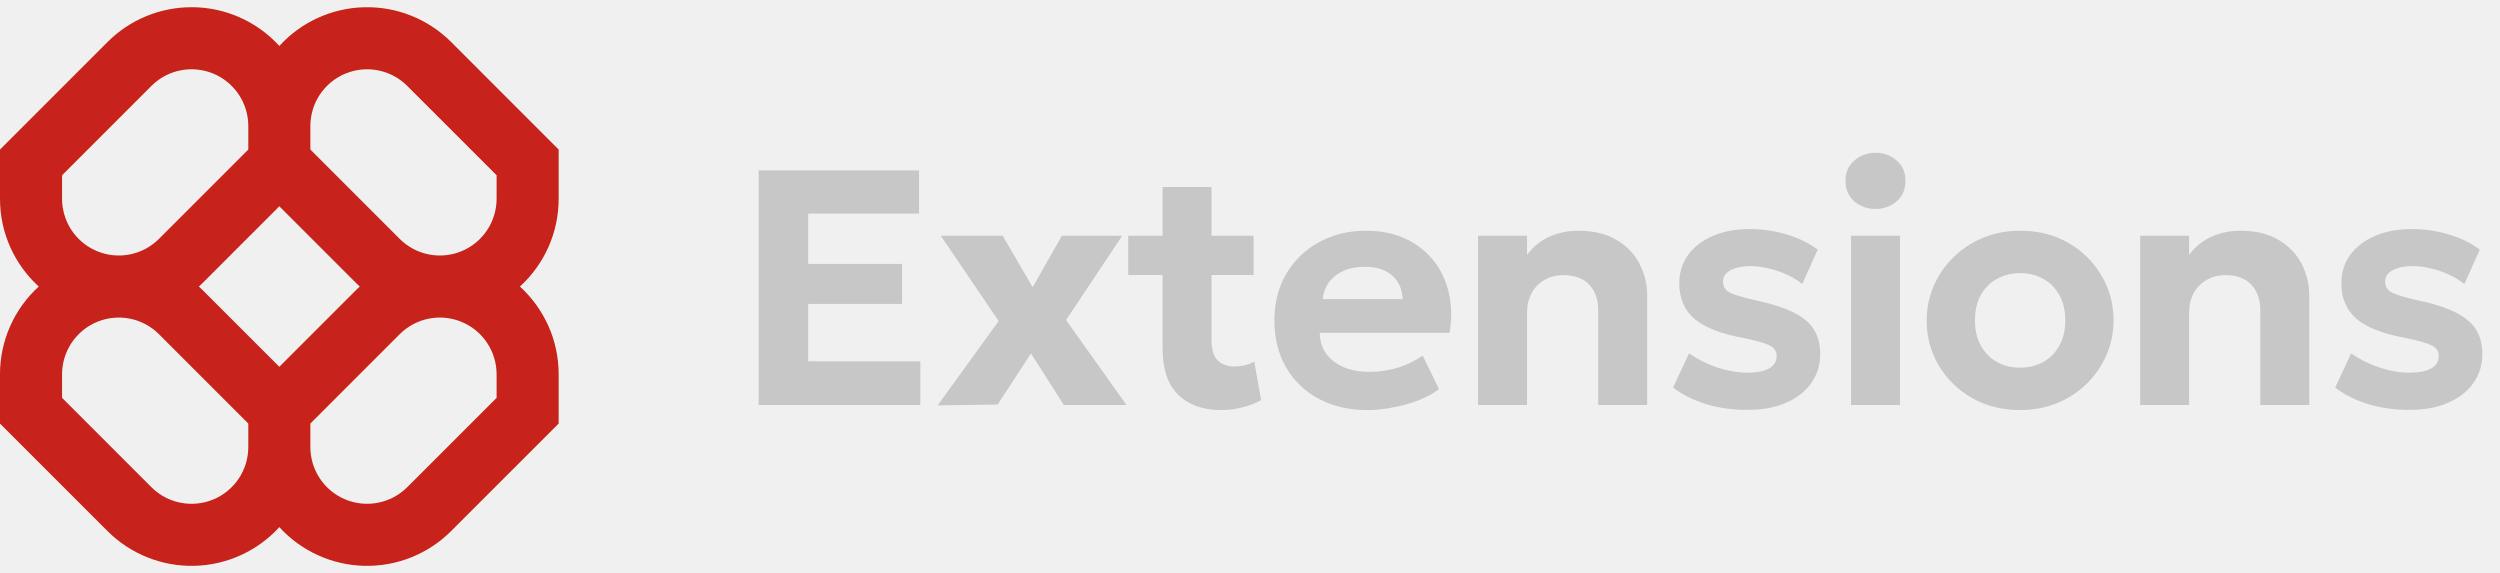
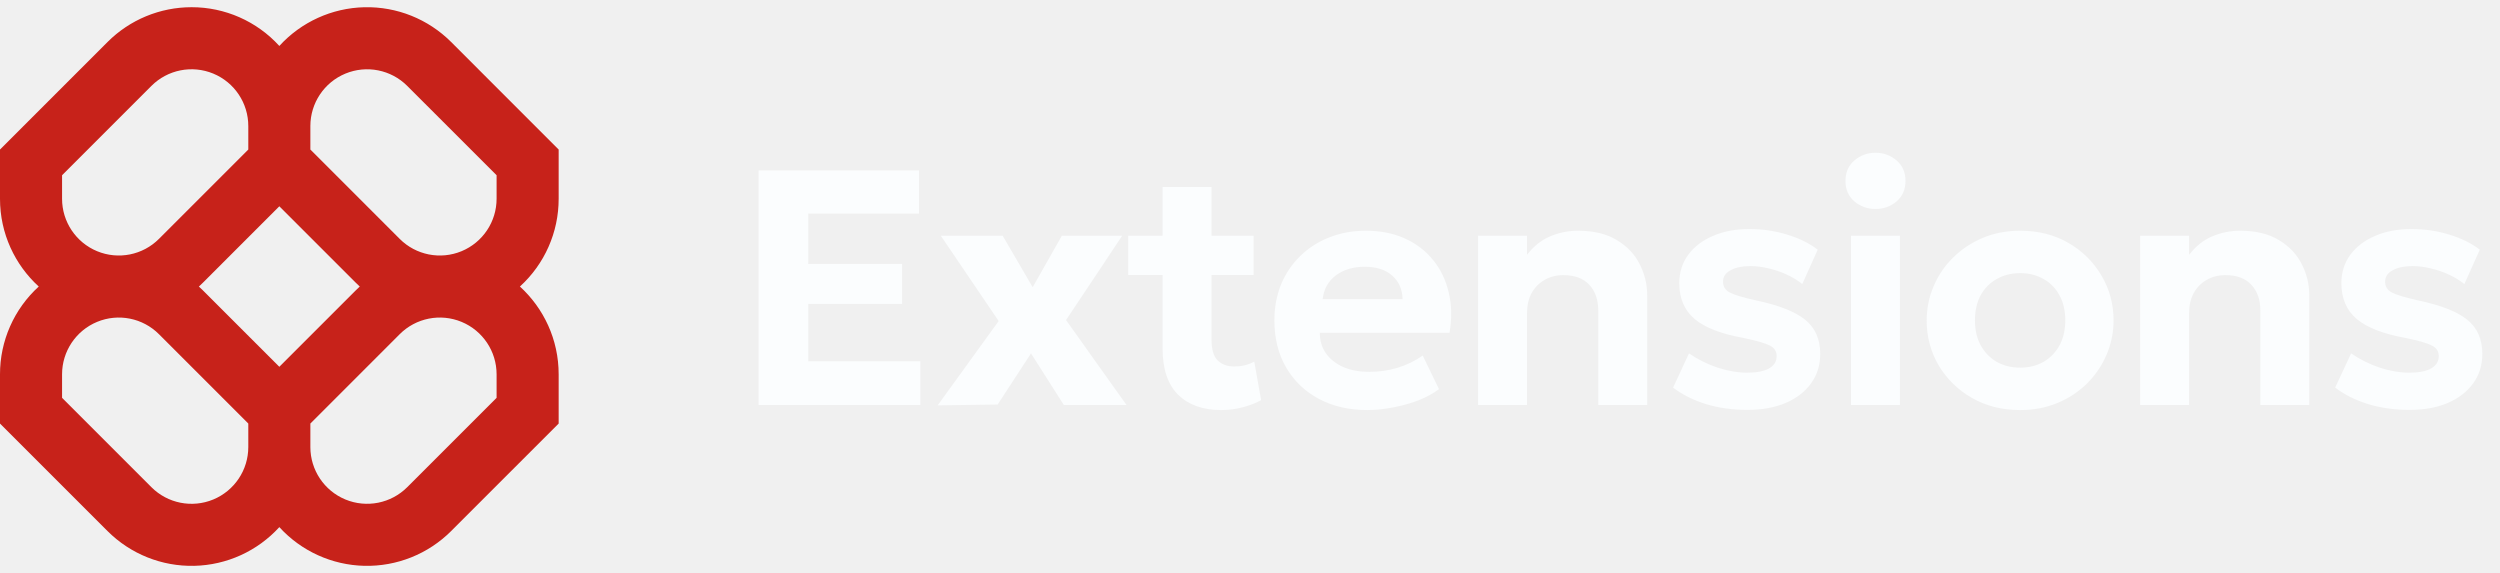
<svg xmlns="http://www.w3.org/2000/svg" width="179" height="41" fill="none" viewBox="0 0 179 41">
  <g clip-path="url(#a)">
-     <path fill="#C7231A" fill-rule="evenodd" d="M13.715.516c-2.257 0-4.42.896-6.016 2.492L0 10.707v3.524c0 2.49 1.07 4.73 2.774 6.285A8.485 8.485 0 0 0 0 26.802v3.524l7.699 7.698A8.507 8.507 0 0 0 20 37.742a8.508 8.508 0 0 0 12.301.282L40 30.326v-3.524c0-2.49-1.07-4.73-2.774-6.286A8.485 8.485 0 0 0 40 14.231v-3.524l-7.699-7.7A8.508 8.508 0 0 0 20 3.29 8.485 8.485 0 0 0 13.715.516Zm12.044 20a8.528 8.528 0 0 1-.282-.27L20 14.77l-5.477 5.477a8.528 8.528 0 0 1-.282.27c.096.087.19.177.282.269L20 26.262l5.477-5.476c.092-.093.186-.182.282-.27Zm-3.537 9.81v1.682a4.063 4.063 0 0 0 6.936 2.874l6.398-6.397v-1.683a4.063 4.063 0 0 0-6.937-2.874l-6.397 6.398Zm-4.444 0-6.397-6.398a4.063 4.063 0 0 0-6.937 2.873v1.684l6.397 6.397a4.063 4.063 0 0 0 6.937-2.873v-1.683Zm0-21.302v1.683l-6.397 6.397a4.063 4.063 0 0 1-6.937-2.873v-1.683l6.397-6.397a4.063 4.063 0 0 1 6.937 2.873Zm10.841 8.08-6.397-6.397V9.024a4.063 4.063 0 0 1 6.936-2.873l6.398 6.397v1.683a4.063 4.063 0 0 1-6.937 2.873Z" clip-rule="evenodd" />
+     <path fill="hsl(3, 77%, 44%)" fill-rule="evenodd" d="M13.715.516c-2.257 0-4.42.896-6.016 2.492L0 10.707v3.524c0 2.49 1.07 4.73 2.774 6.285A8.485 8.485 0 0 0 0 26.802v3.524l7.699 7.698A8.507 8.507 0 0 0 20 37.742a8.508 8.508 0 0 0 12.301.282L40 30.326v-3.524c0-2.49-1.07-4.73-2.774-6.286A8.485 8.485 0 0 0 40 14.231v-3.524l-7.699-7.7A8.508 8.508 0 0 0 20 3.29 8.485 8.485 0 0 0 13.715.516Zm12.044 20a8.528 8.528 0 0 1-.282-.27L20 14.77l-5.477 5.477a8.528 8.528 0 0 1-.282.27c.096.087.19.177.282.269L20 26.262l5.477-5.476c.092-.093.186-.182.282-.27Zm-3.537 9.81v1.682a4.063 4.063 0 0 0 6.936 2.874l6.398-6.397v-1.683a4.063 4.063 0 0 0-6.937-2.874l-6.397 6.398Zm-4.444 0-6.397-6.398a4.063 4.063 0 0 0-6.937 2.873v1.684l6.397 6.397a4.063 4.063 0 0 0 6.937-2.873v-1.683Zm0-21.302v1.683l-6.397 6.397a4.063 4.063 0 0 1-6.937-2.873v-1.683l6.397-6.397a4.063 4.063 0 0 1 6.937 2.873Zm10.841 8.08-6.397-6.397V9.024a4.063 4.063 0 0 1 6.936-2.873l6.398 6.397v1.683a4.063 4.063 0 0 1-6.937 2.873Z" clip-rule="evenodd" />
  </g>
-   <path fill="hsl(0, 0%, 78%)" d="M54.318 29V12.2h11.484v3.096H57.87v3.6h6.72v2.868h-6.72v4.104h8.028V29h-11.58Zm12.818.024 4.368-6.036-4.14-6.108h4.428l2.148 3.684 2.088-3.684h4.32l-4.02 6.036L80.66 29h-4.488l-2.352-3.696-2.388 3.66-4.296.06Zm20.293.336c-1.296 0-2.32-.364-3.072-1.092-.744-.736-1.116-1.844-1.116-3.324V13.388h3.504v3.492h3.012v2.808h-3.012v4.62c0 .712.148 1.212.444 1.5.296.288.692.432 1.188.432.256 0 .504-.028.744-.084.248-.064.476-.152.684-.264l.492 2.76c-.36.2-.792.368-1.296.504a5.92 5.92 0 0 1-1.572.204Zm-6.648-9.672V16.88h2.808v2.808H80.78Zm17.126 9.672c-1.32 0-2.48-.268-3.48-.804a5.853 5.853 0 0 1-2.34-2.244c-.56-.96-.84-2.084-.84-3.372 0-.936.16-1.796.48-2.58a6.052 6.052 0 0 1 1.368-2.028A6.203 6.203 0 0 1 95.171 17c.8-.32 1.676-.48 2.628-.48 1.048 0 1.976.184 2.784.552a5.43 5.43 0 0 1 2.028 1.548c.536.656.908 1.428 1.116 2.316.216.888.236 1.852.06 2.892h-9.288c0 .56.144 1.048.432 1.464.296.416.708.744 1.236.984.536.232 1.16.348 1.872.348.704 0 1.376-.096 2.016-.288a6.426 6.426 0 0 0 1.812-.876l1.164 2.4c-.384.296-.864.56-1.44.792-.576.224-1.188.396-1.836.516a9.422 9.422 0 0 1-1.848.192Zm-3.204-7.944h5.724c-.024-.712-.276-1.276-.756-1.692-.472-.416-1.124-.624-1.956-.624-.832 0-1.524.208-2.076.624-.544.416-.856.98-.936 1.692ZM105.83 29V16.88h3.504v1.368c.464-.608 1.012-1.048 1.644-1.32a5.072 5.072 0 0 1 2.004-.408c1.128 0 2.056.224 2.784.672.736.44 1.28 1.012 1.632 1.716.36.704.54 1.444.54 2.22V29h-3.504v-6.78c0-.768-.216-1.38-.648-1.836-.424-.456-1.04-.684-1.848-.684-.512 0-.964.116-1.356.348-.392.224-.7.54-.924.948-.216.408-.324.88-.324 1.416V29h-3.504Zm19.29.348c-1.08 0-2.076-.14-2.988-.42-.912-.288-1.692-.68-2.34-1.176l1.14-2.448a8.333 8.333 0 0 0 2.052 1.02c.736.24 1.444.36 2.124.36.672 0 1.188-.1 1.548-.3.368-.208.552-.504.552-.888 0-.344-.164-.596-.492-.756-.32-.168-.944-.348-1.872-.54-1.6-.288-2.768-.74-3.504-1.356-.736-.624-1.104-1.48-1.104-2.568 0-.768.212-1.444.636-2.028.432-.584 1.024-1.036 1.776-1.356.752-.328 1.616-.492 2.592-.492.96 0 1.864.132 2.712.396.856.256 1.588.616 2.196 1.08l-1.104 2.46a5.34 5.34 0 0 0-1.104-.672 6.35 6.35 0 0 0-1.296-.444 5.43 5.43 0 0 0-1.32-.168c-.584 0-1.056.1-1.416.3-.36.192-.54.464-.54.816 0 .352.164.612.492.78.328.168.94.352 1.836.552 1.672.352 2.86.82 3.564 1.404.712.576 1.068 1.388 1.068 2.436 0 .808-.22 1.512-.66 2.112-.432.6-1.04 1.068-1.824 1.404-.776.328-1.684.492-2.724.492Zm7.413-.348V16.88h3.504V29h-3.504Zm1.752-14.04a2.26 2.26 0 0 1-1.512-.54c-.424-.368-.636-.856-.636-1.464 0-.616.212-1.104.636-1.464a2.23 2.23 0 0 1 1.512-.552 2.23 2.23 0 0 1 1.512.552c.424.36.636.848.636 1.464 0 .608-.212 1.096-.636 1.464a2.26 2.26 0 0 1-1.512.54Zm10.362 14.4c-1.304 0-2.46-.292-3.468-.876a6.504 6.504 0 0 1-2.376-2.328 6.28 6.28 0 0 1-.852-3.216c0-.856.164-1.668.492-2.436a6.302 6.302 0 0 1 1.392-2.052c.6-.6 1.308-1.072 2.124-1.416.816-.344 1.712-.516 2.688-.516 1.304 0 2.456.292 3.456.876a6.38 6.38 0 0 1 2.364 2.34c.576.968.864 2.036.864 3.204 0 .848-.164 1.66-.492 2.436a6.439 6.439 0 0 1-1.392 2.064 6.547 6.547 0 0 1-2.112 1.404c-.816.344-1.712.516-2.688.516Zm0-3.036c.616 0 1.168-.136 1.656-.408.488-.28.872-.672 1.152-1.176.28-.512.42-1.112.42-1.8 0-.696-.14-1.296-.42-1.8a2.854 2.854 0 0 0-1.14-1.164c-.488-.28-1.044-.42-1.668-.42-.624 0-1.184.14-1.68.42-.488.272-.872.66-1.152 1.164-.272.504-.408 1.104-.408 1.8s.14 1.296.42 1.8c.28.504.664.896 1.152 1.176.488.272 1.044.408 1.668.408ZM153.235 29V16.88h3.504v1.368c.464-.608 1.012-1.048 1.644-1.32a5.072 5.072 0 0 1 2.004-.408c1.128 0 2.056.224 2.784.672.736.44 1.28 1.012 1.632 1.716.36.704.54 1.444.54 2.22V29h-3.504v-6.78c0-.768-.216-1.38-.648-1.836-.424-.456-1.04-.684-1.848-.684-.512 0-.964.116-1.356.348-.392.224-.7.54-.924.948-.216.408-.324.88-.324 1.416V29h-3.504Zm19.291.348c-1.08 0-2.076-.14-2.988-.42-.912-.288-1.692-.68-2.34-1.176l1.14-2.448a8.333 8.333 0 0 0 2.052 1.02c.736.24 1.444.36 2.124.36.672 0 1.188-.1 1.548-.3.368-.208.552-.504.552-.888 0-.344-.164-.596-.492-.756-.32-.168-.944-.348-1.872-.54-1.6-.288-2.768-.74-3.504-1.356-.736-.624-1.104-1.48-1.104-2.568 0-.768.212-1.444.636-2.028.432-.584 1.024-1.036 1.776-1.356.752-.328 1.616-.492 2.592-.492.96 0 1.864.132 2.712.396.856.256 1.588.616 2.196 1.08l-1.104 2.46a5.34 5.34 0 0 0-1.104-.672 6.35 6.35 0 0 0-1.296-.444 5.43 5.43 0 0 0-1.32-.168c-.584 0-1.056.1-1.416.3-.36.192-.54.464-.54.816 0 .352.164.612.492.78.328.168.94.352 1.836.552 1.672.352 2.86.82 3.564 1.404.712.576 1.068 1.388 1.068 2.436 0 .808-.22 1.512-.66 2.112-.432.6-1.04 1.068-1.824 1.404-.776.328-1.684.492-2.724.492Z" />
+   <path fill="hsl(200, 60%, 99%)" d="M54.318 29V12.2h11.484v3.096H57.87v3.6h6.72v2.868h-6.72v4.104h8.028V29h-11.58Zm12.818.024 4.368-6.036-4.14-6.108h4.428l2.148 3.684 2.088-3.684h4.32l-4.02 6.036L80.66 29h-4.488l-2.352-3.696-2.388 3.66-4.296.06Zm20.293.336c-1.296 0-2.32-.364-3.072-1.092-.744-.736-1.116-1.844-1.116-3.324V13.388h3.504v3.492h3.012v2.808h-3.012v4.62c0 .712.148 1.212.444 1.5.296.288.692.432 1.188.432.256 0 .504-.028.744-.084.248-.064.476-.152.684-.264l.492 2.76c-.36.2-.792.368-1.296.504a5.92 5.92 0 0 1-1.572.204Zm-6.648-9.672V16.88h2.808v2.808H80.78Zm17.126 9.672c-1.32 0-2.48-.268-3.48-.804a5.853 5.853 0 0 1-2.34-2.244c-.56-.96-.84-2.084-.84-3.372 0-.936.16-1.796.48-2.58a6.052 6.052 0 0 1 1.368-2.028A6.203 6.203 0 0 1 95.171 17c.8-.32 1.676-.48 2.628-.48 1.048 0 1.976.184 2.784.552a5.43 5.43 0 0 1 2.028 1.548c.536.656.908 1.428 1.116 2.316.216.888.236 1.852.06 2.892h-9.288c0 .56.144 1.048.432 1.464.296.416.708.744 1.236.984.536.232 1.16.348 1.872.348.704 0 1.376-.096 2.016-.288a6.426 6.426 0 0 0 1.812-.876l1.164 2.4c-.384.296-.864.56-1.44.792-.576.224-1.188.396-1.836.516a9.422 9.422 0 0 1-1.848.192Zm-3.204-7.944h5.724c-.024-.712-.276-1.276-.756-1.692-.472-.416-1.124-.624-1.956-.624-.832 0-1.524.208-2.076.624-.544.416-.856.98-.936 1.692ZM105.83 29V16.88h3.504v1.368c.464-.608 1.012-1.048 1.644-1.32a5.072 5.072 0 0 1 2.004-.408c1.128 0 2.056.224 2.784.672.736.44 1.28 1.012 1.632 1.716.36.704.54 1.444.54 2.22V29h-3.504v-6.78c0-.768-.216-1.38-.648-1.836-.424-.456-1.04-.684-1.848-.684-.512 0-.964.116-1.356.348-.392.224-.7.54-.924.948-.216.408-.324.88-.324 1.416V29h-3.504Zm19.29.348c-1.08 0-2.076-.14-2.988-.42-.912-.288-1.692-.68-2.34-1.176l1.14-2.448a8.333 8.333 0 0 0 2.052 1.02c.736.24 1.444.36 2.124.36.672 0 1.188-.1 1.548-.3.368-.208.552-.504.552-.888 0-.344-.164-.596-.492-.756-.32-.168-.944-.348-1.872-.54-1.6-.288-2.768-.74-3.504-1.356-.736-.624-1.104-1.48-1.104-2.568 0-.768.212-1.444.636-2.028.432-.584 1.024-1.036 1.776-1.356.752-.328 1.616-.492 2.592-.492.96 0 1.864.132 2.712.396.856.256 1.588.616 2.196 1.08l-1.104 2.46a5.34 5.34 0 0 0-1.104-.672 6.35 6.35 0 0 0-1.296-.444 5.43 5.43 0 0 0-1.32-.168c-.584 0-1.056.1-1.416.3-.36.192-.54.464-.54.816 0 .352.164.612.492.78.328.168.94.352 1.836.552 1.672.352 2.86.82 3.564 1.404.712.576 1.068 1.388 1.068 2.436 0 .808-.22 1.512-.66 2.112-.432.6-1.04 1.068-1.824 1.404-.776.328-1.684.492-2.724.492Zm7.413-.348V16.88h3.504V29h-3.504Zm1.752-14.04a2.26 2.26 0 0 1-1.512-.54c-.424-.368-.636-.856-.636-1.464 0-.616.212-1.104.636-1.464a2.23 2.23 0 0 1 1.512-.552 2.23 2.23 0 0 1 1.512.552c.424.36.636.848.636 1.464 0 .608-.212 1.096-.636 1.464a2.26 2.26 0 0 1-1.512.54Zm10.362 14.4c-1.304 0-2.46-.292-3.468-.876a6.504 6.504 0 0 1-2.376-2.328 6.28 6.28 0 0 1-.852-3.216c0-.856.164-1.668.492-2.436a6.302 6.302 0 0 1 1.392-2.052c.6-.6 1.308-1.072 2.124-1.416.816-.344 1.712-.516 2.688-.516 1.304 0 2.456.292 3.456.876a6.38 6.38 0 0 1 2.364 2.34c.576.968.864 2.036.864 3.204 0 .848-.164 1.66-.492 2.436a6.439 6.439 0 0 1-1.392 2.064 6.547 6.547 0 0 1-2.112 1.404c-.816.344-1.712.516-2.688.516Zm0-3.036c.616 0 1.168-.136 1.656-.408.488-.28.872-.672 1.152-1.176.28-.512.42-1.112.42-1.8 0-.696-.14-1.296-.42-1.8a2.854 2.854 0 0 0-1.14-1.164c-.488-.28-1.044-.42-1.668-.42-.624 0-1.184.14-1.68.42-.488.272-.872.66-1.152 1.164-.272.504-.408 1.104-.408 1.8s.14 1.296.42 1.8c.28.504.664.896 1.152 1.176.488.272 1.044.408 1.668.408ZM153.235 29V16.88h3.504v1.368c.464-.608 1.012-1.048 1.644-1.32a5.072 5.072 0 0 1 2.004-.408c1.128 0 2.056.224 2.784.672.736.44 1.28 1.012 1.632 1.716.36.704.54 1.444.54 2.22V29h-3.504v-6.78c0-.768-.216-1.38-.648-1.836-.424-.456-1.04-.684-1.848-.684-.512 0-.964.116-1.356.348-.392.224-.7.54-.924.948-.216.408-.324.88-.324 1.416V29h-3.504Zm19.291.348c-1.08 0-2.076-.14-2.988-.42-.912-.288-1.692-.68-2.34-1.176l1.14-2.448a8.333 8.333 0 0 0 2.052 1.02c.736.24 1.444.36 2.124.36.672 0 1.188-.1 1.548-.3.368-.208.552-.504.552-.888 0-.344-.164-.596-.492-.756-.32-.168-.944-.348-1.872-.54-1.6-.288-2.768-.74-3.504-1.356-.736-.624-1.104-1.48-1.104-2.568 0-.768.212-1.444.636-2.028.432-.584 1.024-1.036 1.776-1.356.752-.328 1.616-.492 2.592-.492.96 0 1.864.132 2.712.396.856.256 1.588.616 2.196 1.08l-1.104 2.46a5.34 5.34 0 0 0-1.104-.672 6.35 6.35 0 0 0-1.296-.444 5.43 5.43 0 0 0-1.32-.168c-.584 0-1.056.1-1.416.3-.36.192-.54.464-.54.816 0 .352.164.612.492.78.328.168.94.352 1.836.552 1.672.352 2.86.82 3.564 1.404.712.576 1.068 1.388 1.068 2.436 0 .808-.22 1.512-.66 2.112-.432.6-1.04 1.068-1.824 1.404-.776.328-1.684.492-2.724.492Z" />
  <defs>
    <clipPath id="a">
      <path fill="#fff" d="M0 0h40v41H0z" />
    </clipPath>
  </defs>
</svg>
